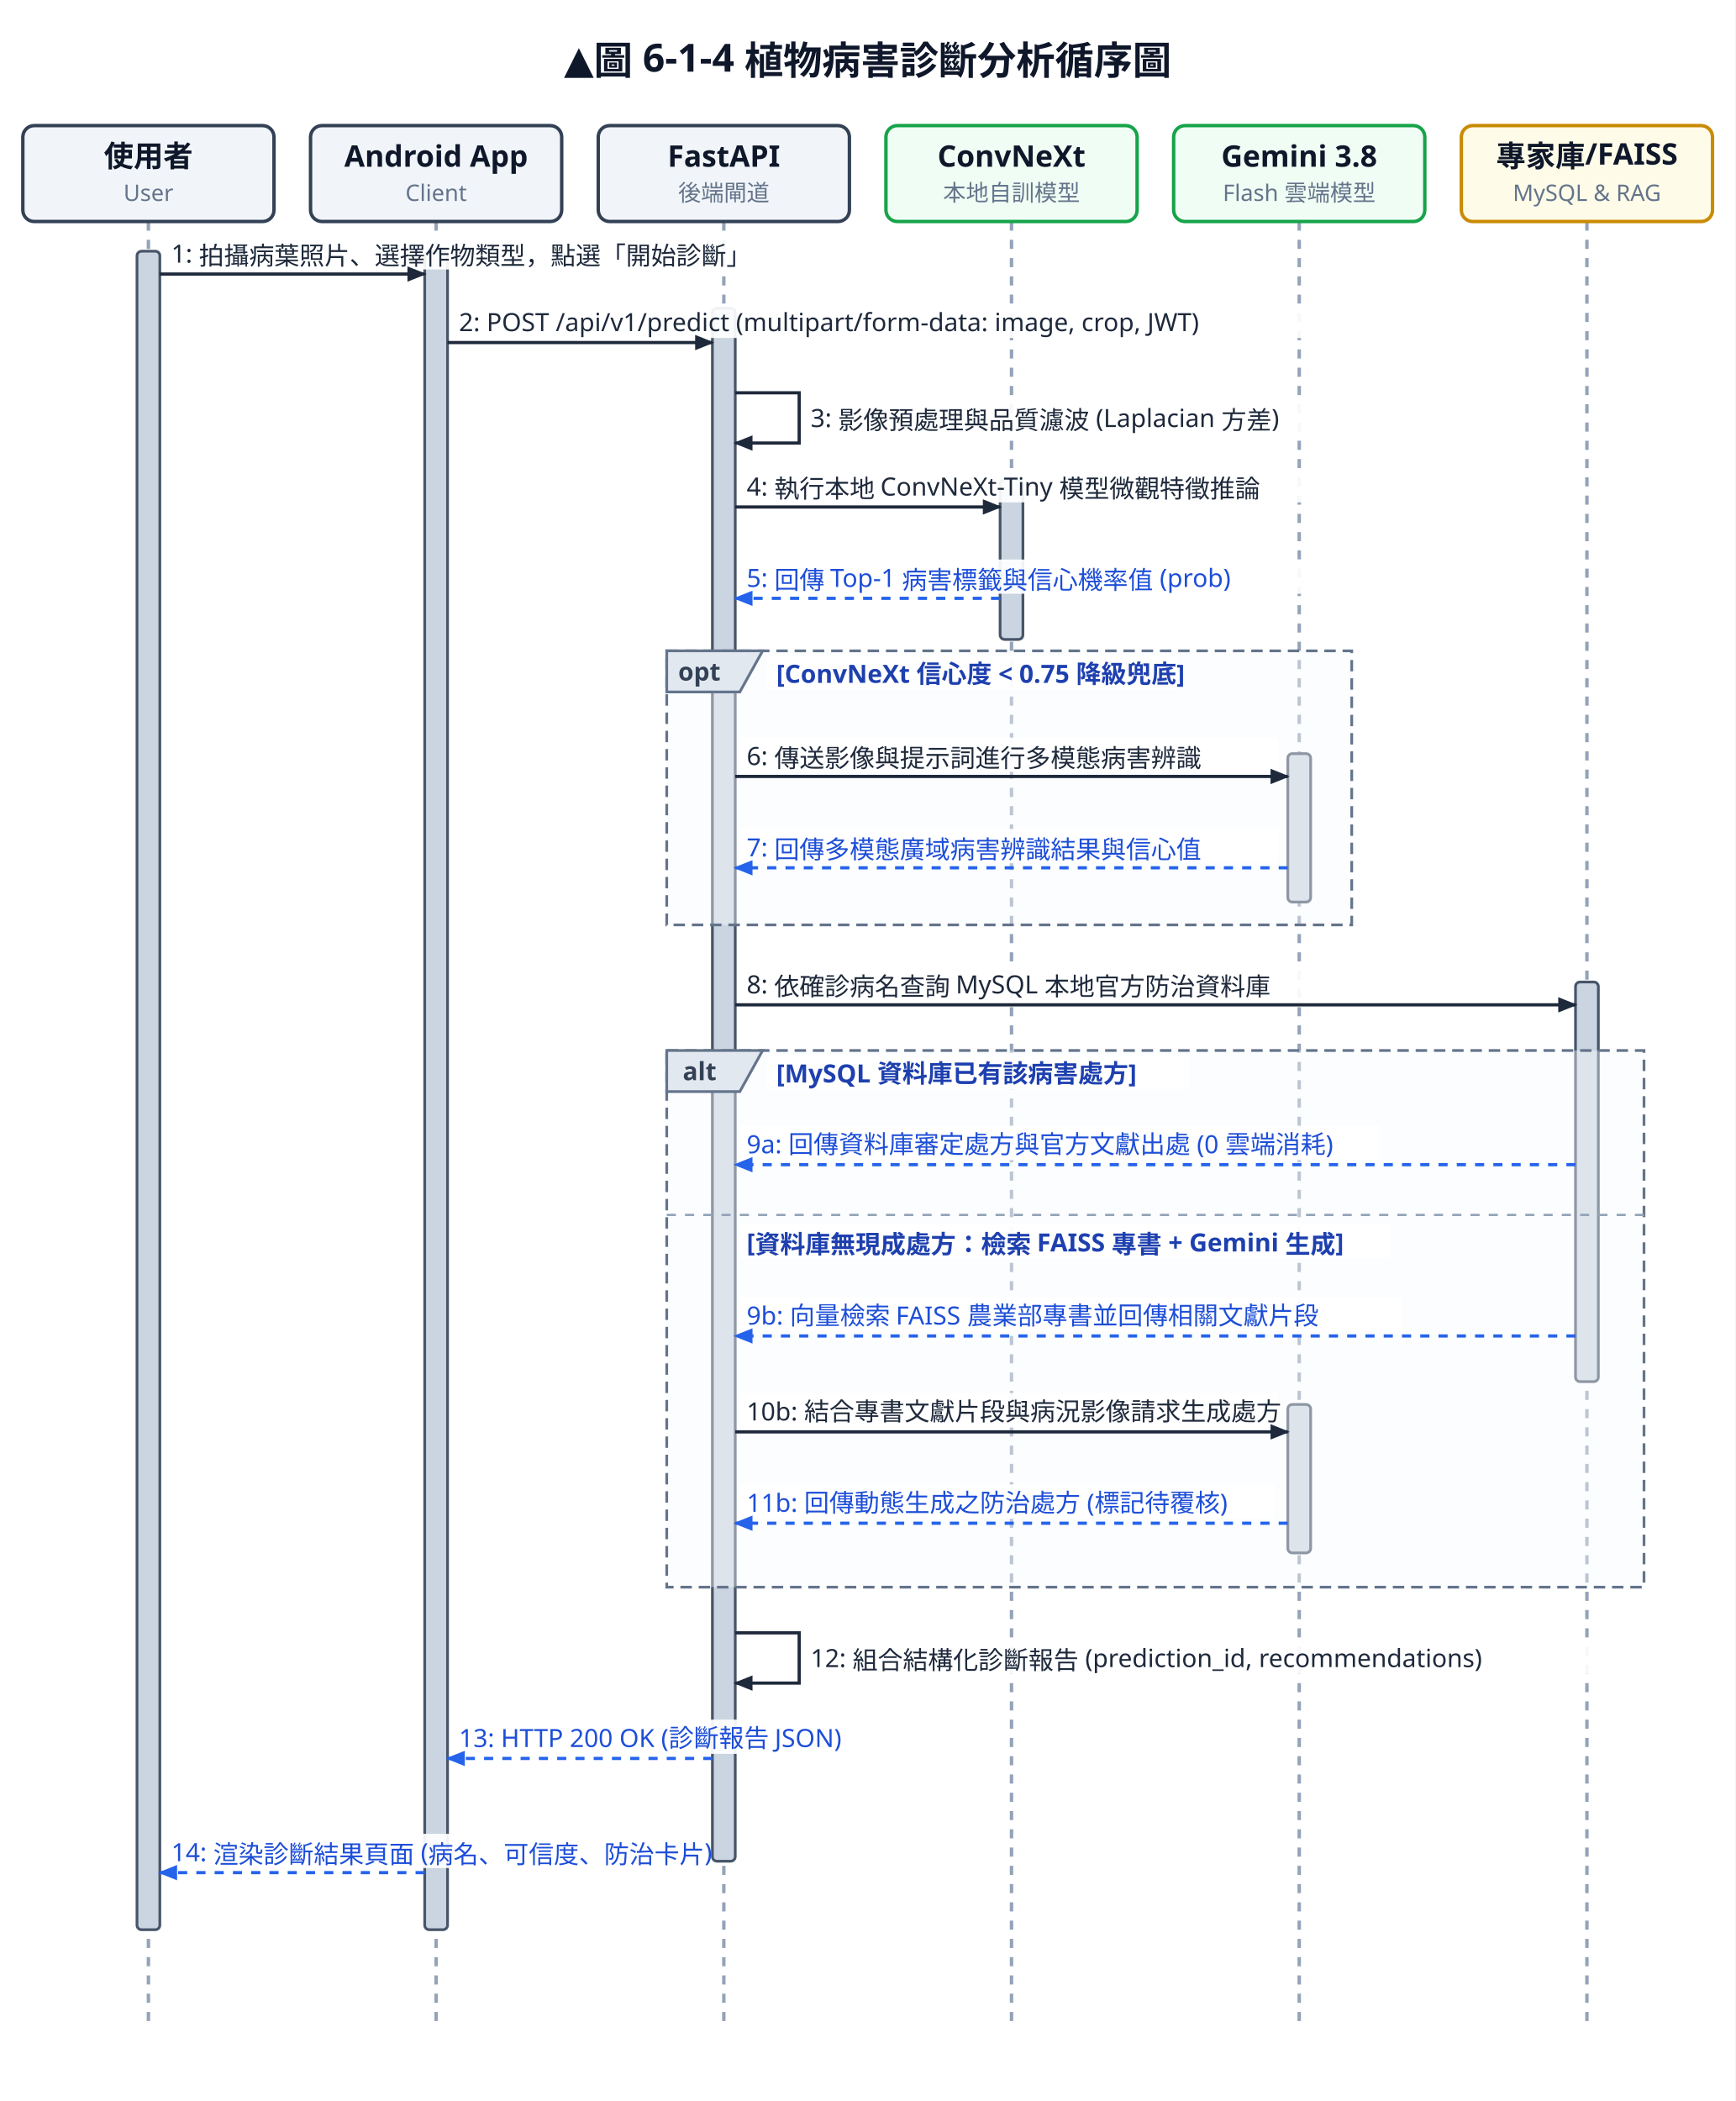
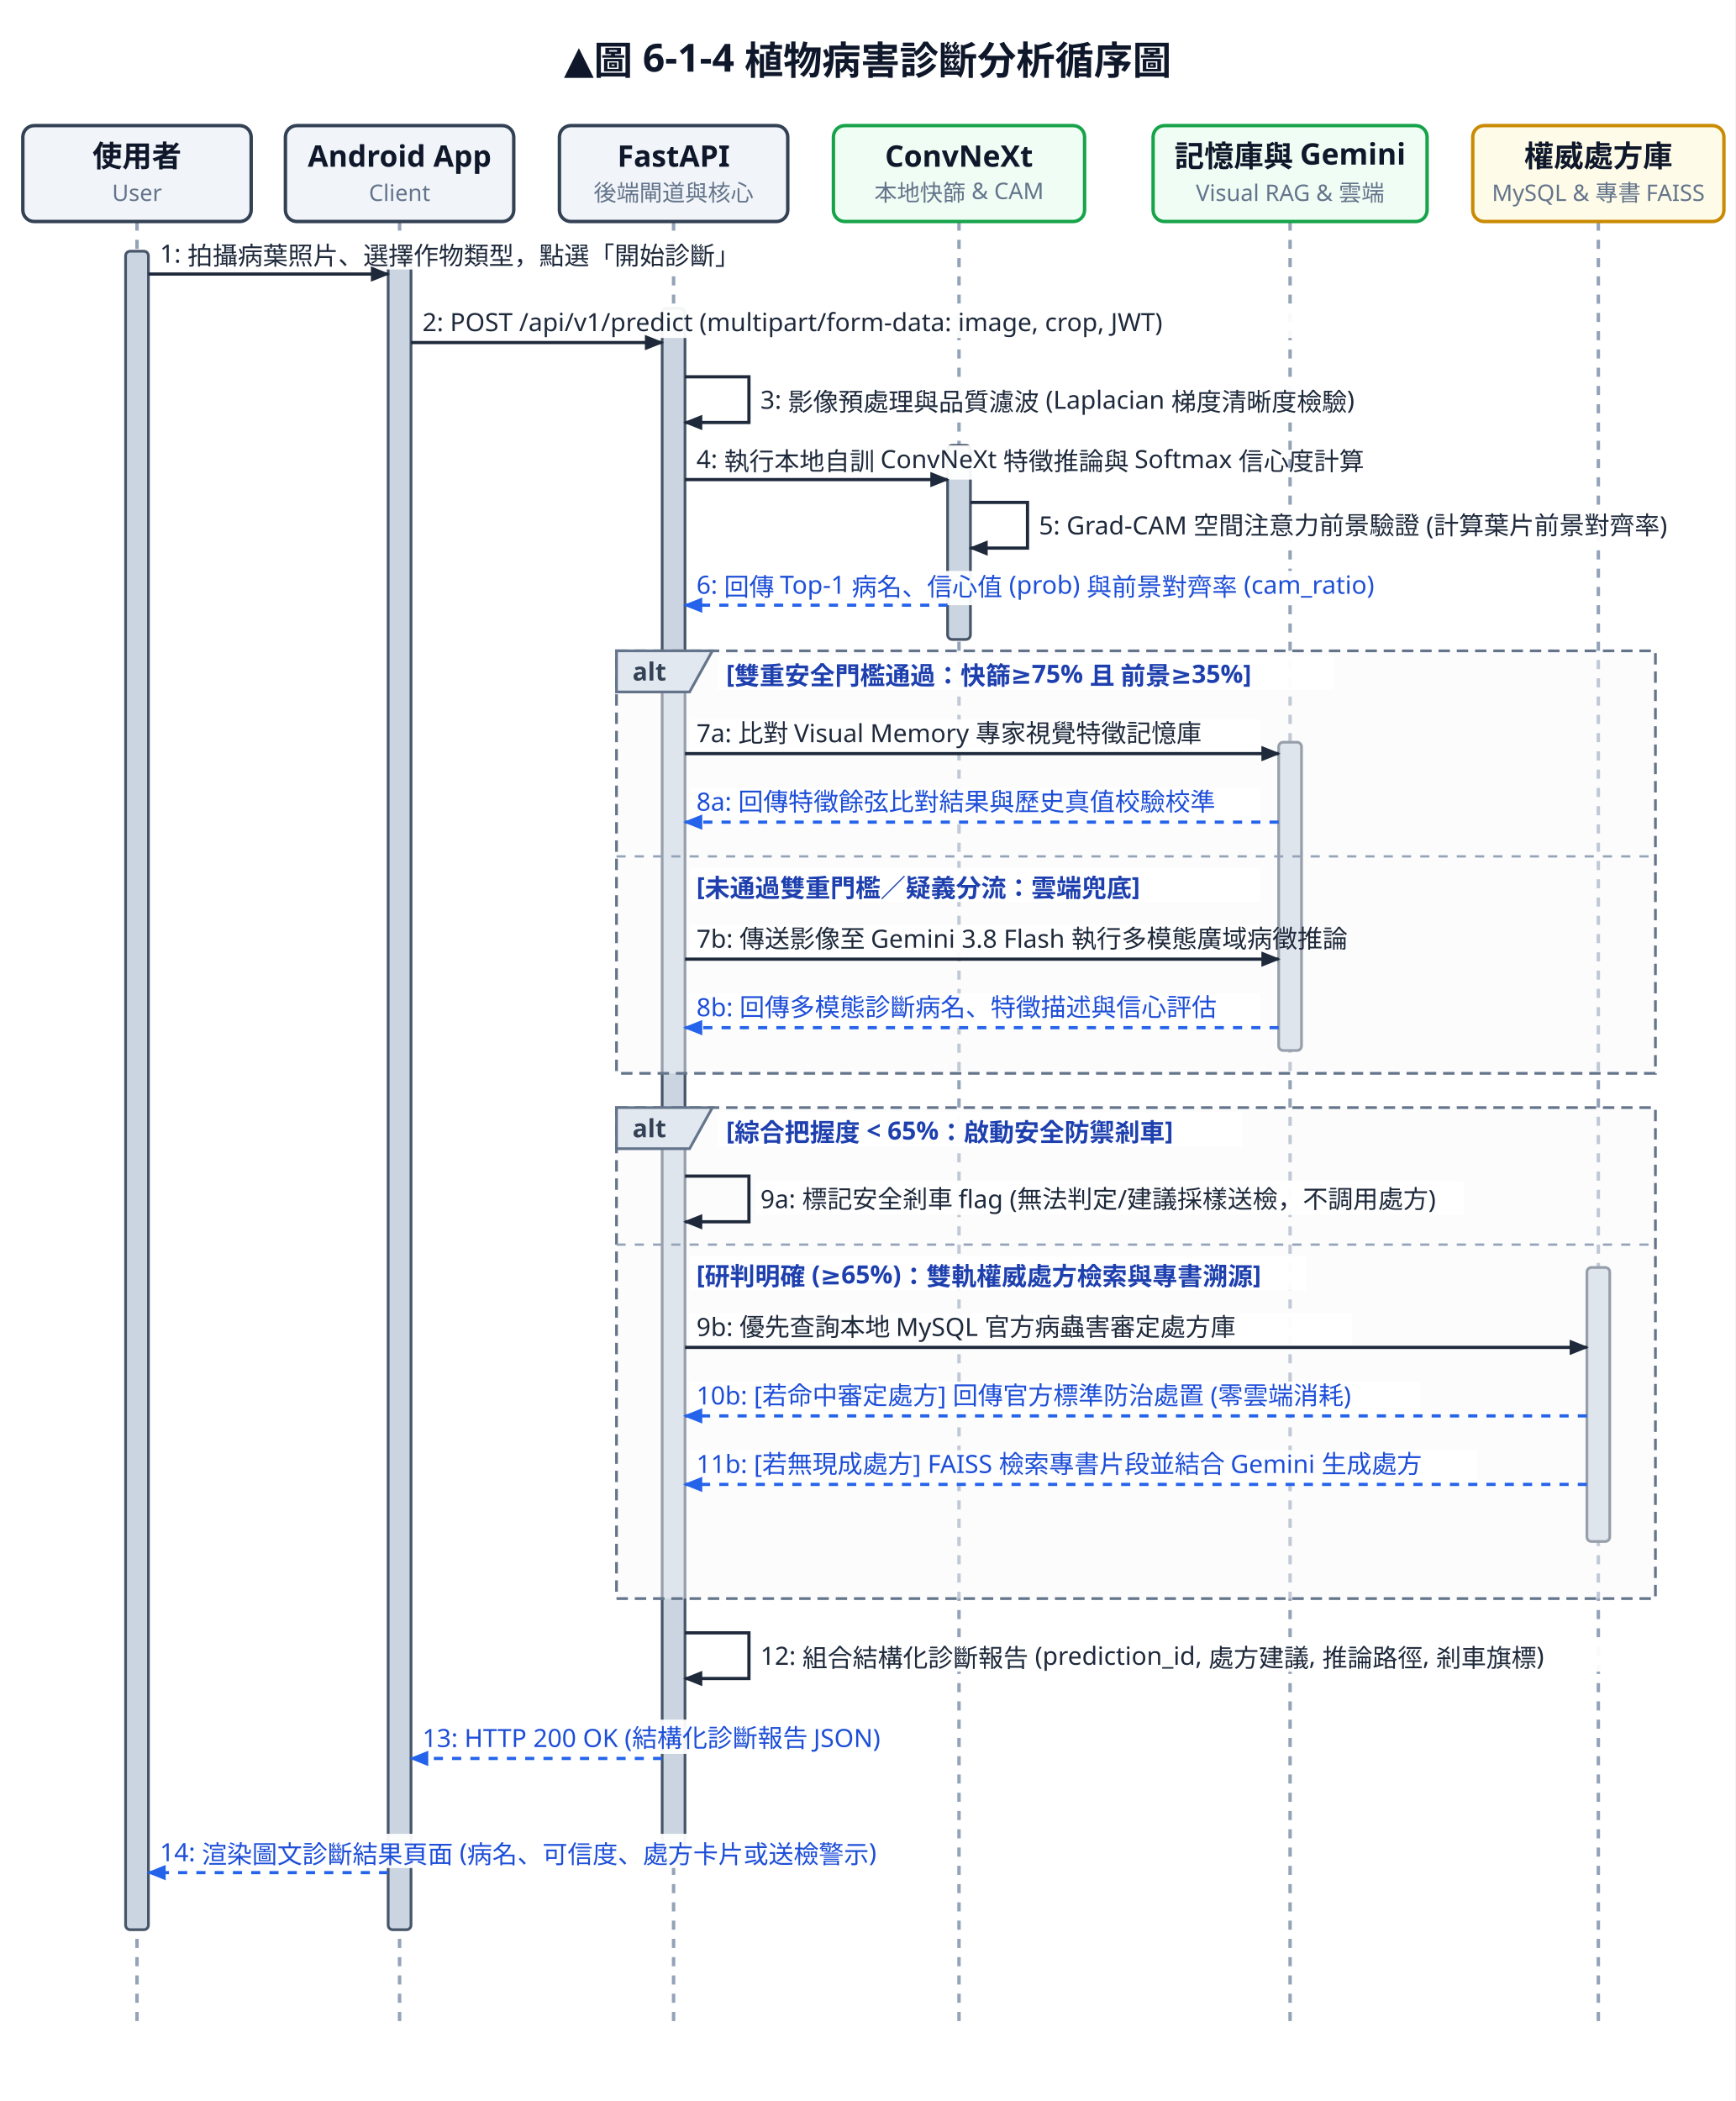
<svg xmlns="http://www.w3.org/2000/svg" viewBox="0 0 760 920" width="760" height="920">
  <defs>
    <style>
      .title { font-family: 'Microsoft JhengHei', sans-serif; font-size: 17px; font-weight: bold; fill: #0f172a; text-anchor: middle; }
      .life-title { font-family: 'Microsoft JhengHei', sans-serif; font-size: 13px; font-weight: bold; fill: #0f172a; text-anchor: middle; }
      .life-sub { font-family: 'Microsoft JhengHei', sans-serif; font-size: 10px; fill: #64748b; text-anchor: middle; }
      .life-line { stroke: #94a3b8; stroke-width: 1.5; stroke-dasharray: 4,4; }
      .life-box { fill: #f1f5f9; stroke: #334155; stroke-width: 1.5; rx: 5; ry: 5; }
      .life-ai { fill: #f0fdf4; stroke: #16a34a; stroke-width: 1.5; rx: 5; ry: 5; }
      .life-db { fill: #fefce8; stroke: #ca8a04; stroke-width: 1.5; rx: 5; ry: 5; }
      .activation { fill: #cbd5e1; stroke: #475569; stroke-width: 1.2; rx: 2; ry: 2; }
      .msg-line { stroke: #1e293b; stroke-width: 1.4; fill: none; marker-end: url(#arrow); }
      .ret-line { stroke: #2563eb; stroke-width: 1.4; stroke-dasharray: 4,4; fill: none; marker-end: url(#blue-arrow); }
      .msg-text { font-family: 'Microsoft JhengHei', sans-serif; font-size: 11px; fill: #1e293b; }
      .ret-text { font-family: 'Microsoft JhengHei', sans-serif; font-size: 11px; fill: #1d4ed8; }
-       .msg-shield { fill: #ffffff; fill-opacity: 0.92; }
-       .alt-box { fill: #f8fafc; fill-opacity: 0.4; stroke: #64748b; stroke-width: 1.2; stroke-dasharray: 5,3; }
+       .msg-shield { fill: #ffffff; fill-opacity: 0.94; }
+       .alt-box { fill: #f8fafc; fill-opacity: 0.45; stroke: #64748b; stroke-width: 1.2; stroke-dasharray: 5,3; }
      .alt-header { fill: #e2e8f0; stroke: #64748b; stroke-width: 1.2; }
      .alt-tag { font-family: 'Microsoft JhengHei', sans-serif; font-size: 11px; font-weight: bold; fill: #334155; }
      .alt-cond { font-family: 'Microsoft JhengHei', sans-serif; font-size: 11px; font-weight: bold; fill: #1e40af; }
      .alt-div { stroke: #94a3b8; stroke-width: 1; stroke-dasharray: 4,4; }
    </style>
    <marker id="arrow" viewBox="0 0 10 10" refX="9" refY="5" markerWidth="6" markerHeight="6" orient="auto-start-reverse">
      <path d="M 0 1 L 10 5 L 0 9 z" fill="#1e293b" />
    </marker>
    <marker id="blue-arrow" viewBox="0 0 10 10" refX="9" refY="5" markerWidth="6" markerHeight="6" orient="auto-start-reverse">
      <path d="M 0 1 L 10 5 L 0 9 z" fill="#2563eb" />
    </marker>
  </defs>
  <rect width="100%" height="100%" fill="#ffffff" />
  <text x="380.0" y="32" class="title">▲圖 6-1-4 植物病害診斷分析循序圖</text>
-   <line x1="65.0" y1="97" x2="65.0" y2="885" class="life-line" />
-   <rect x="10.0" y="55" width="110" height="42" class="life-box" />
-   <text x="65.0" y="73" class="life-title">使用者</text>
-   <text x="65.0" y="88" class="life-sub">User</text>
-   <line x1="191.0" y1="97" x2="191.0" y2="885" class="life-line" />
-   <rect x="136.0" y="55" width="110" height="42" class="life-box" />
-   <text x="191.0" y="73" class="life-title">Android App</text>
-   <text x="191.0" y="88" class="life-sub">Client</text>
-   <line x1="317.0" y1="97" x2="317.0" y2="885" class="life-line" />
-   <rect x="262.0" y="55" width="110" height="42" class="life-box" />
-   <text x="317.0" y="73" class="life-title">FastAPI</text>
-   <text x="317.0" y="88" class="life-sub">後端閘道</text>
-   <line x1="443.0" y1="97" x2="443.0" y2="885" class="life-line" />
-   <rect x="388.0" y="55" width="110" height="42" class="life-ai" />
-   <text x="443.0" y="73" class="life-title">ConvNeXt</text>
-   <text x="443.0" y="88" class="life-sub">本地自訓模型</text>
-   <line x1="569.0" y1="97" x2="569.0" y2="885" class="life-line" />
-   <rect x="514.0" y="55" width="110" height="42" class="life-ai" />
-   <text x="569.0" y="73" class="life-title">Gemini 3.8</text>
-   <text x="569.0" y="88" class="life-sub">Flash 雲端模型</text>
-   <line x1="695.0" y1="97" x2="695.0" y2="885" class="life-line" />
-   <rect x="640.0" y="55" width="110" height="42" class="life-db" />
-   <text x="695.0" y="73" class="life-title">專家庫/FAISS</text>
-   <text x="695.0" y="88" class="life-sub">MySQL &amp; RAG</text>
-   <rect x="60.0" y="110" width="10" height="735" class="activation" />
-   <rect x="186.0" y="110" width="10" height="735" class="activation" />
-   <rect x="312.0" y="135" width="10" height="680" class="activation" />
-   <rect x="438.0" y="210" width="10" height="70" class="activation" />
-   <rect x="564.0" y="330" width="10" height="65" class="activation" />
-   <rect x="690.0" y="430" width="10" height="175" class="activation" />
-   <rect x="564.0" y="615" width="10" height="65" class="activation" />
-   <rect x="72.0" y="103" width="283" height="15" class="msg-shield" />
-   <line x1="70.0" y1="120" x2="186.0" y2="120" class="msg-line" />
-   <text x="75.0" y="115" class="msg-text" text-anchor="start">1: 拍攝病葉照片、選擇作物類型，點選「開始診斷」</text>
-   <rect x="198.0" y="133" width="430" height="15" class="msg-shield" />
-   <line x1="196.0" y1="150" x2="312.0" y2="150" class="msg-line" />
-   <text x="201.0" y="145" class="msg-text" text-anchor="start">2: POST /api/v1/predict (multipart/form-data: image, crop, JWT)</text>
-   <path d="M 322.0 172 L 350.0 172 L 350.0 194 L 322.0 194" class="msg-line" />
-   <rect x="353.0" y="175" width="250" height="15" class="msg-shield" />
-   <text x="355.0" y="187" class="msg-text" text-anchor="start">3: 影像預處理與品質濾波 (Laplacian 方差)</text>
-   <rect x="324.0" y="205" width="260" height="15" class="msg-shield" />
-   <line x1="322.0" y1="222" x2="438.0" y2="222" class="msg-line" />
-   <text x="327.0" y="217" class="msg-text" text-anchor="start">4: 執行本地 ConvNeXt-Tiny 模型微觀特徵推論</text>
-   <rect x="324.0" y="245" width="255" height="15" class="msg-shield" />
-   <line x1="438.0" y1="262" x2="322.0" y2="262" class="ret-line" />
-   <text x="327.0" y="257" class="ret-text" text-anchor="start">5: 回傳 Top-1 病害標籤與信心機率值 (prob)</text>
-   <rect x="292.0" y="285" width="300.0" height="120" class="alt-box" />
-   <polygon points="292.0,285 334.0,285 324.0,303 292.0,303" class="alt-header" />
-   <text x="297.0" y="298" class="alt-tag">opt</text>
-   <rect x="336.0" y="287" width="180" height="15" class="msg-shield" />
-   <text x="340.0" y="299" class="alt-cond">[ConvNeXt 信心度 &lt; 0.75 降級兜底]</text>
-   <rect x="324.0" y="323" width="236" height="15" class="msg-shield" />
-   <line x1="322.0" y1="340" x2="564.0" y2="340" class="msg-line" />
-   <text x="327.0" y="335" class="msg-text" text-anchor="start">6: 傳送影像與提示詞進行多模態病害辨識</text>
-   <rect x="324.0" y="363" width="236" height="15" class="msg-shield" />
-   <line x1="564.0" y1="380" x2="322.0" y2="380" class="ret-line" />
-   <text x="327.0" y="375" class="ret-text" text-anchor="start">7: 回傳多模態廣域病害辨識結果與信心值</text>
-   <rect x="324.0" y="423" width="280" height="15" class="msg-shield" />
-   <line x1="322.0" y1="440" x2="690.0" y2="440" class="msg-line" />
-   <text x="327.0" y="435" class="msg-text" text-anchor="start">8: 依確診病名查詢 MySQL 本地官方防治資料庫</text>
-   <rect x="292.0" y="460" width="428.0" height="235" class="alt-box" />
-   <polygon points="292.0,460 334.0,460 324.0,478 292.0,478" class="alt-header" />
-   <text x="299.0" y="473" class="alt-tag">alt</text>
-   <rect x="336.0" y="462" width="185" height="15" class="msg-shield" />
-   <text x="340.0" y="474" class="alt-cond">[MySQL 資料庫已有該病害處方]</text>
-   <rect x="324.0" y="493" width="280" height="15" class="msg-shield" />
-   <line x1="690.0" y1="510" x2="322.0" y2="510" class="ret-line" />
-   <text x="327.0" y="505" class="ret-text" text-anchor="start">9a: 回傳資料庫審定處方與官方文獻出處 (0 雲端消耗)</text>
-   <line x1="292.0" y1="532" x2="720.0" y2="532" class="alt-div" />
-   <rect x="324.0" y="536" width="285" height="15" class="msg-shield" />
-   <text x="327.0" y="548" class="alt-cond">[資料庫無現成處方：檢索 FAISS 專書 + Gemini 生成]</text>
-   <rect x="324.0" y="568" width="290" height="15" class="msg-shield" />
-   <line x1="690.0" y1="585" x2="322.0" y2="585" class="ret-line" />
-   <text x="327.0" y="580" class="ret-text" text-anchor="start">9b: 向量檢索 FAISS 農業部專書並回傳相關文獻片段</text>
-   <rect x="324.0" y="610" width="236" height="15" class="msg-shield" />
-   <line x1="322.0" y1="627" x2="564.0" y2="627" class="msg-line" />
-   <text x="327.0" y="622" class="msg-text" text-anchor="start">10b: 結合專書文獻片段與病況影像請求生成處方</text>
-   <rect x="324.0" y="650" width="234" height="15" class="msg-shield" />
-   <line x1="564.0" y1="667" x2="322.0" y2="667" class="ret-line" />
-   <text x="327.0" y="662" class="ret-text" text-anchor="start">11b: 回傳動態生成之防治處方 (標記待覆核)</text>
-   <path d="M 322.0 715 L 350.0 715 L 350.0 737 L 322.0 737" class="msg-line" />
-   <rect x="353.0" y="718" width="350" height="15" class="msg-shield" />
-   <text x="355.0" y="730" class="msg-text" text-anchor="start">12: 組合結構化診斷報告 (prediction_id, recommendations)</text>
-   <rect x="198.0" y="753" width="205" height="15" class="msg-shield" />
-   <line x1="312.0" y1="770" x2="196.0" y2="770" class="ret-line" />
-   <text x="201.0" y="765" class="ret-text" text-anchor="start">13: HTTP 200 OK (診斷報告 JSON)</text>
-   <rect x="72.0" y="803" width="236" height="15" class="msg-shield" />
-   <line x1="186.0" y1="820" x2="70.0" y2="820" class="ret-line" />
-   <text x="75.0" y="815" class="ret-text" text-anchor="start">14: 渲染診斷結果頁面 (病名、可信度、防治卡片)</text>
+   <line x1="60.0" y1="97" x2="60.0" y2="885" class="life-line" />
+   <rect x="10.0" y="55" width="100" height="42" class="life-box" />
+   <text x="60.0" y="73" class="life-title">使用者</text>
+   <text x="60.0" y="88" class="life-sub">User</text>
+   <line x1="175.0" y1="97" x2="175.0" y2="885" class="life-line" />
+   <rect x="125.0" y="55" width="100" height="42" class="life-box" />
+   <text x="175.0" y="73" class="life-title">Android App</text>
+   <text x="175.0" y="88" class="life-sub">Client</text>
+   <line x1="295.0" y1="97" x2="295.0" y2="885" class="life-line" />
+   <rect x="245.0" y="55" width="100" height="42" class="life-box" />
+   <text x="295.0" y="73" class="life-title">FastAPI</text>
+   <text x="295.0" y="88" class="life-sub">後端閘道與核心</text>
+   <line x1="420.0" y1="97" x2="420.0" y2="885" class="life-line" />
+   <rect x="365.0" y="55" width="110" height="42" class="life-ai" />
+   <text x="420.0" y="73" class="life-title">ConvNeXt</text>
+   <text x="420.0" y="88" class="life-sub">本地快篩 &amp; CAM</text>
+   <line x1="565.0" y1="97" x2="565.0" y2="885" class="life-line" />
+   <rect x="505.0" y="55" width="120" height="42" class="life-ai" />
+   <text x="565.0" y="73" class="life-title">記憶庫與 Gemini</text>
+   <text x="565.0" y="88" class="life-sub">Visual RAG &amp; 雲端</text>
+   <line x1="700.0" y1="97" x2="700.0" y2="885" class="life-line" />
+   <rect x="645.0" y="55" width="110" height="42" class="life-db" />
+   <text x="700.0" y="73" class="life-title">權威處方庫</text>
+   <text x="700.0" y="88" class="life-sub">MySQL &amp; 專書 FAISS</text>
+   <rect x="55.0" y="110" width="10" height="735" class="activation" />
+   <rect x="170.0" y="110" width="10" height="735" class="activation" />
+   <rect x="290.0" y="135" width="10" height="680" class="activation" />
+   <rect x="415.0" y="195" width="10" height="85" class="activation" />
+   <rect x="560.0" y="325" width="10" height="135" class="activation" />
+   <rect x="695.0" y="555" width="10" height="120" class="activation" />
+   <rect x="67.0" y="103" width="280" height="15" class="msg-shield" />
+   <line x1="65.0" y1="120" x2="170.0" y2="120" class="msg-line" />
+   <text x="70.0" y="115" class="msg-text">1: 拍攝病葉照片、選擇作物類型，點選「開始診斷」</text>
+   <rect x="182.0" y="133" width="415" height="15" class="msg-shield" />
+   <line x1="180.0" y1="150" x2="290.0" y2="150" class="msg-line" />
+   <text x="185.0" y="145" class="msg-text">2: POST /api/v1/predict (multipart/form-data: image, crop, JWT)</text>
+   <path d="M 300.0 165 L 328.0 165 L 328.0 185 L 300.0 185" class="msg-line" />
+   <rect x="331.0" y="167" width="260" height="15" class="msg-shield" />
+   <text x="333.0" y="179" class="msg-text">3: 影像預處理與品質濾波 (Laplacian 梯度清晰度檢驗)</text>
+   <rect x="302.0" y="195" width="255" height="15" class="msg-shield" />
+   <line x1="300.0" y1="210" x2="415.0" y2="210" class="msg-line" />
+   <text x="305.0" y="205" class="msg-text">4: 執行本地自訓 ConvNeXt 特徵推論與 Softmax 信心度計算</text>
+   <path d="M 425.0 220 L 450.0 220 L 450.0 240 L 425.0 240" class="msg-line" />
+   <rect x="453.0" y="222" width="265" height="15" class="msg-shield" />
+   <text x="455.0" y="234" class="msg-text">5: Grad-CAM 空間注意力前景驗證 (計算葉片前景對齊率)</text>
+   <rect x="302.0" y="250" width="265" height="15" class="msg-shield" />
+   <line x1="415.0" y1="265" x2="300.0" y2="265" class="ret-line" />
+   <text x="305.0" y="260" class="ret-text">6: 回傳 Top-1 病名、信心值 (prob) 與前景對齊率 (cam_ratio)</text>
+   <rect x="270.0" y="285" width="455.0" height="185" class="alt-box" />
+   <polygon points="270.0,285 312.0,285 302.0,303 270.0,303" class="alt-header" />
+   <text x="277.0" y="298" class="alt-tag">alt</text>
+   <rect x="314.0" y="287" width="270" height="15" class="msg-shield" />
+   <text x="318.0" y="299" class="alt-cond">[雙重安全門檻通過：快篩≥75% 且 前景≥35%]</text>
+   <rect x="302.0" y="315" width="250" height="15" class="msg-shield" />
+   <line x1="300.0" y1="330" x2="560.0" y2="330" class="msg-line" />
+   <text x="305.0" y="325" class="msg-text">7a: 比對 Visual Memory 專家視覺特徵記憶庫</text>
+   <rect x="302.0" y="345" width="250" height="15" class="msg-shield" />
+   <line x1="560.0" y1="360" x2="300.0" y2="360" class="ret-line" />
+   <text x="305.0" y="355" class="ret-text">8a: 回傳特徵餘弦比對結果與歷史真值校驗校準</text>
+   <line x1="270.0" y1="375" x2="725.0" y2="375" class="alt-div" />
+   <rect x="302.0" y="380" width="250" height="15" class="msg-shield" />
+   <text x="305.0" y="392" class="alt-cond">[未通過雙重門檻／疑義分流：雲端兜底]</text>
+   <rect x="302.0" y="405" width="250" height="15" class="msg-shield" />
+   <line x1="300.0" y1="420" x2="560.0" y2="420" class="msg-line" />
+   <text x="305.0" y="415" class="msg-text">7b: 傳送影像至 Gemini 3.8 Flash 執行多模態廣域病徵推論</text>
+   <rect x="302.0" y="435" width="250" height="15" class="msg-shield" />
+   <line x1="560.0" y1="450" x2="300.0" y2="450" class="ret-line" />
+   <text x="305.0" y="445" class="ret-text">8b: 回傳多模態診斷病名、特徵描述與信心評估</text>
+   <rect x="270.0" y="485" width="455.0" height="215" class="alt-box" />
+   <polygon points="270.0,485 312.0,485 302.0,503 270.0,503" class="alt-header" />
+   <text x="277.0" y="498" class="alt-tag">alt</text>
+   <rect x="314.0" y="487" width="230" height="15" class="msg-shield" />
+   <text x="318.0" y="499" class="alt-cond">[綜合把握度 &lt; 65%：啟動安全防禦剎車]</text>
+   <path d="M 300.0 515 L 328.0 515 L 328.0 535 L 300.0 535" class="msg-line" />
+   <rect x="331.0" y="517" width="310" height="15" class="msg-shield" />
+   <text x="333.0" y="529" class="msg-text">9a: 標記安全剎車 flag (無法判定/建議採樣送檢，不調用處方)</text>
+   <line x1="270.0" y1="545" x2="725.0" y2="545" class="alt-div" />
+   <rect x="302.0" y="550" width="270" height="15" class="msg-shield" />
+   <text x="305.0" y="562" class="alt-cond">[研判明確 (≥65%)：雙軌權威處方檢索與專書溯源]</text>
+   <rect x="302.0" y="575" width="290" height="15" class="msg-shield" />
+   <line x1="300.0" y1="590" x2="695.0" y2="590" class="msg-line" />
+   <text x="305.0" y="585" class="msg-text">9b: 優先查詢本地 MySQL 官方病蟲害審定處方庫</text>
+   <rect x="302.0" y="605" width="320" height="15" class="msg-shield" />
+   <line x1="695.0" y1="620" x2="300.0" y2="620" class="ret-line" />
+   <text x="305.0" y="615" class="ret-text">10b: [若命中審定處方] 回傳官方標準防治處置 (零雲端消耗)</text>
+   <rect x="302.0" y="635" width="345" height="15" class="msg-shield" />
+   <line x1="695.0" y1="650" x2="300.0" y2="650" class="ret-line" />
+   <text x="305.0" y="645" class="ret-text">11b: [若無現成處方] FAISS 檢索專書片段並結合 Gemini 生成處方</text>
+   <path d="M 300.0 715 L 328.0 715 L 328.0 735 L 300.0 735" class="msg-line" />
+   <rect x="331.0" y="717" width="370" height="15" class="msg-shield" />
+   <text x="333.0" y="729" class="msg-text">12: 組合結構化診斷報告 (prediction_id, 處方建議, 推論路徑, 剎車旗標)</text>
+   <rect x="182.0" y="753" width="210" height="15" class="msg-shield" />
+   <line x1="290.0" y1="770" x2="180.0" y2="770" class="ret-line" />
+   <text x="185.0" y="765" class="ret-text">13: HTTP 200 OK (結構化診斷報告 JSON)</text>
+   <rect x="67.0" y="803" width="280" height="15" class="msg-shield" />
+   <line x1="170.0" y1="820" x2="65.0" y2="820" class="ret-line" />
+   <text x="70.0" y="815" class="ret-text">14: 渲染圖文診斷結果頁面 (病名、可信度、處方卡片或送檢警示)</text>
</svg>
